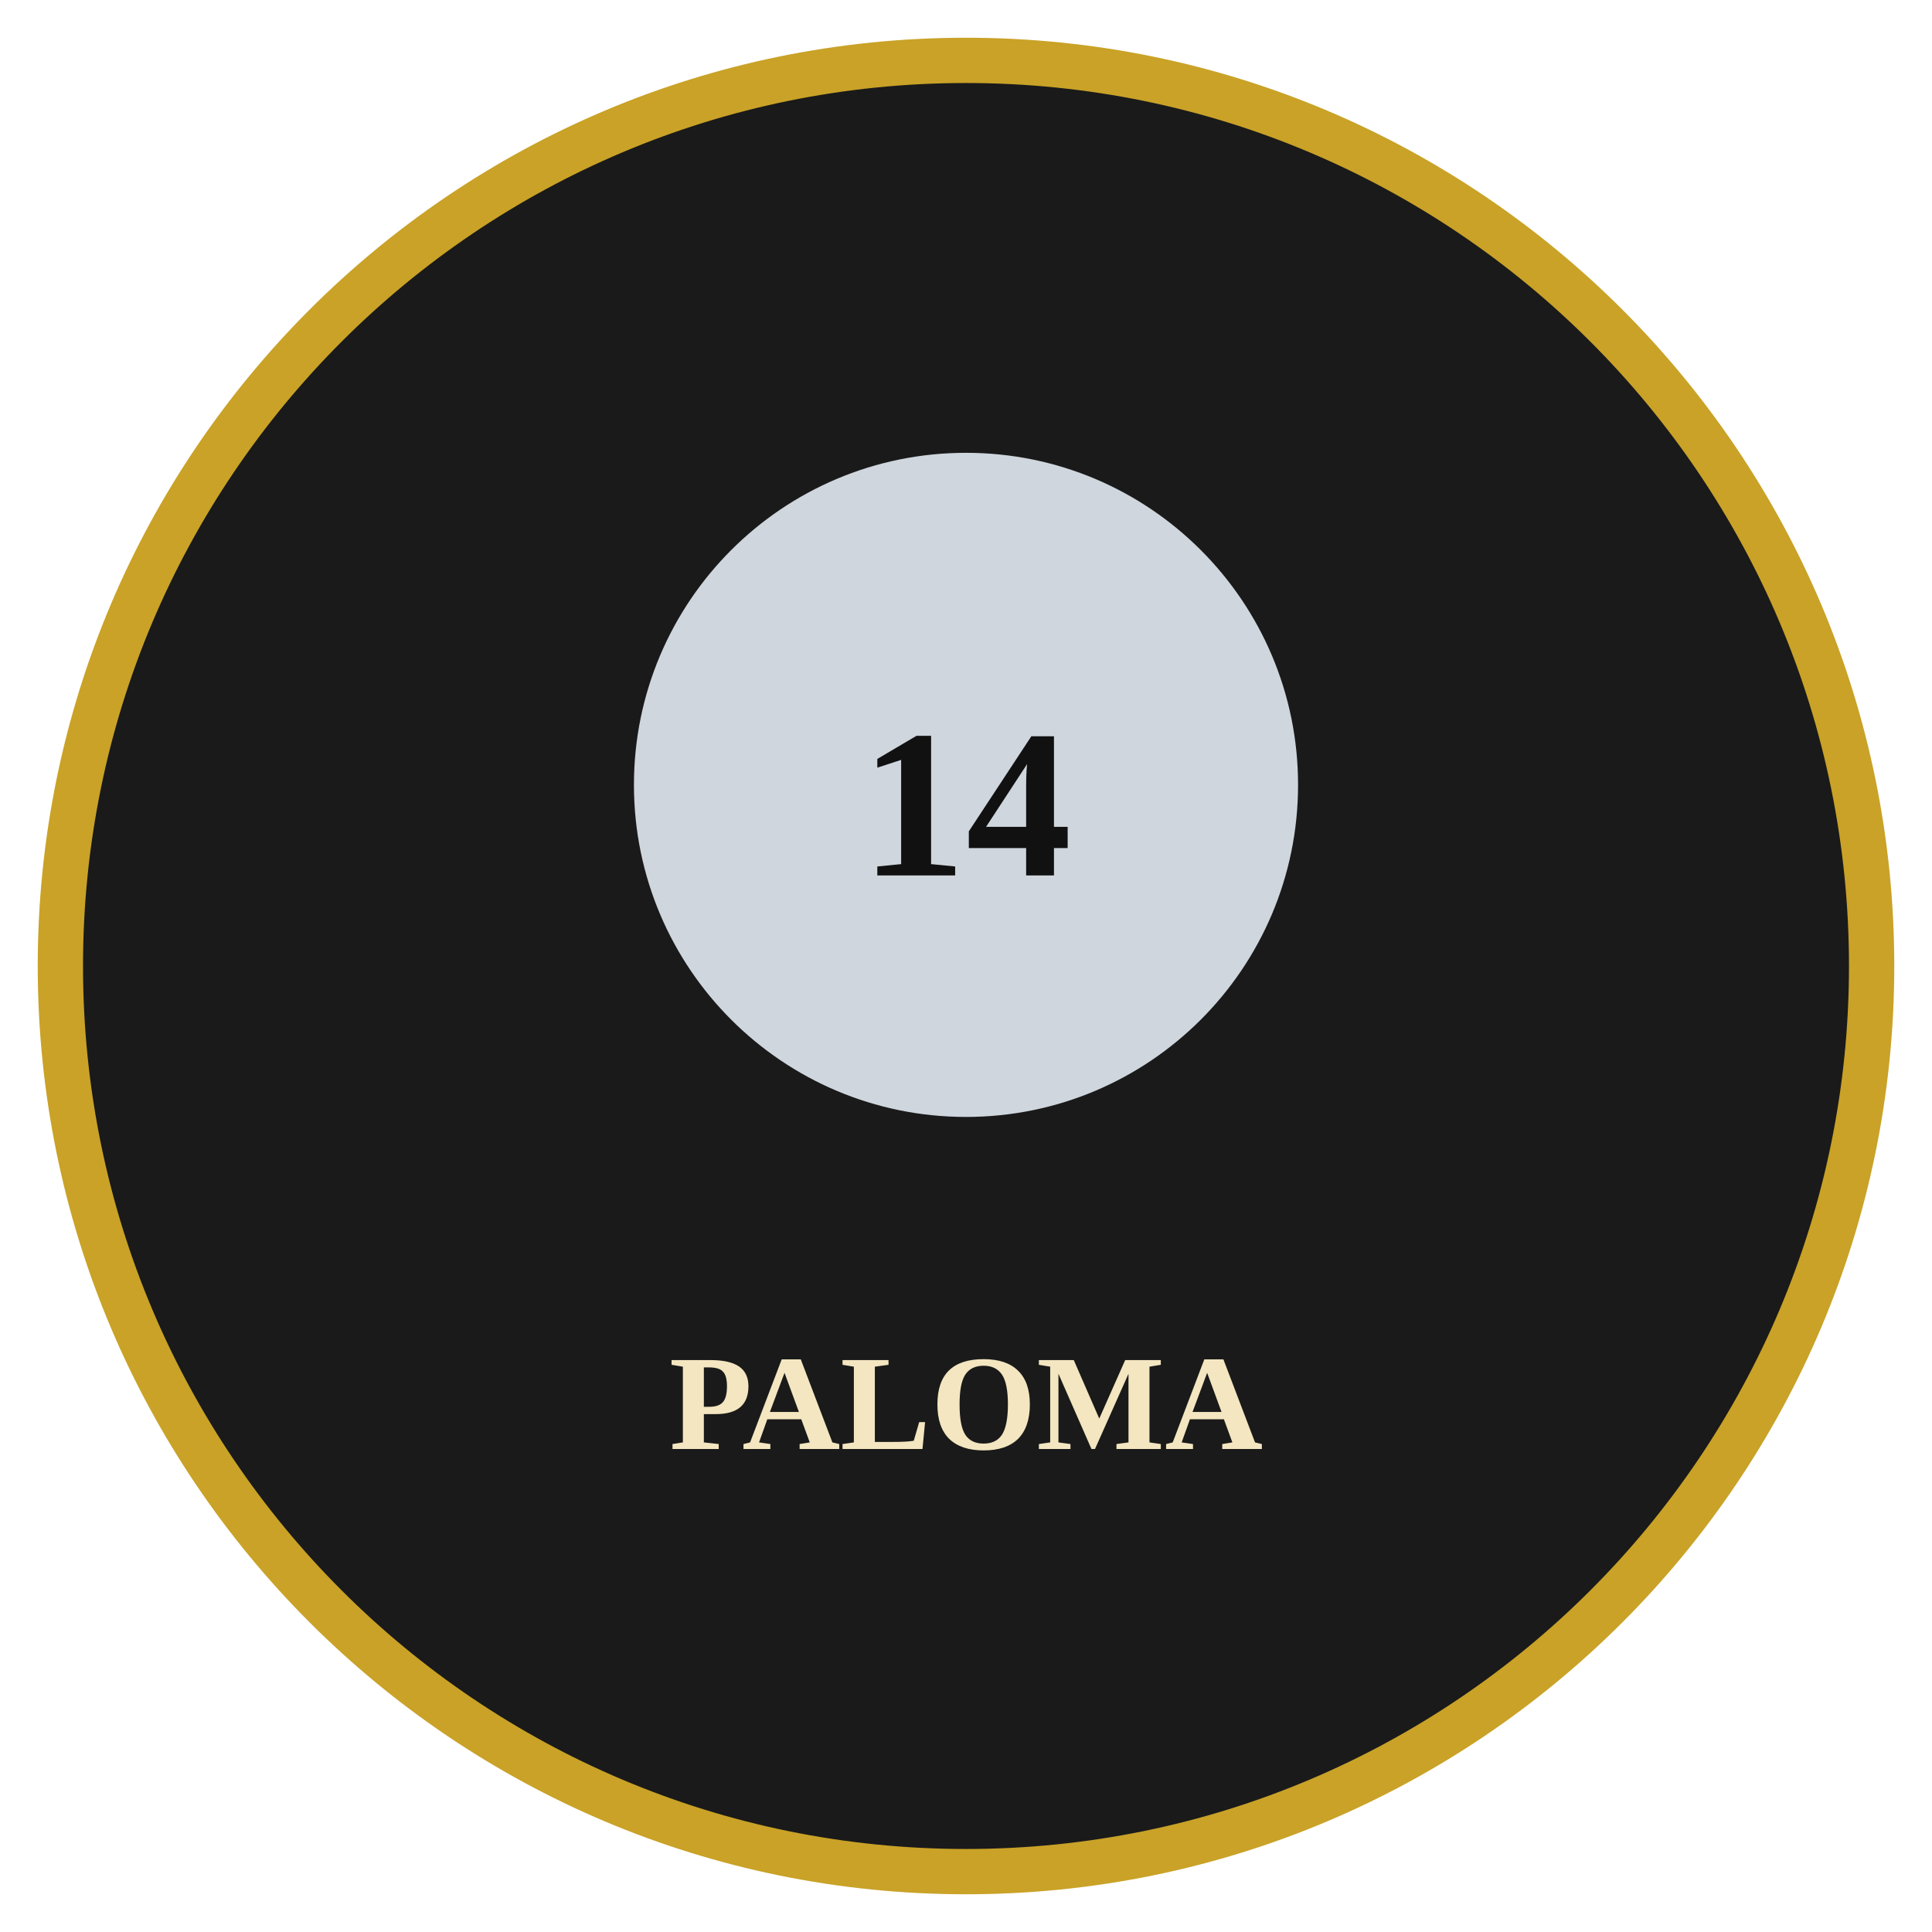
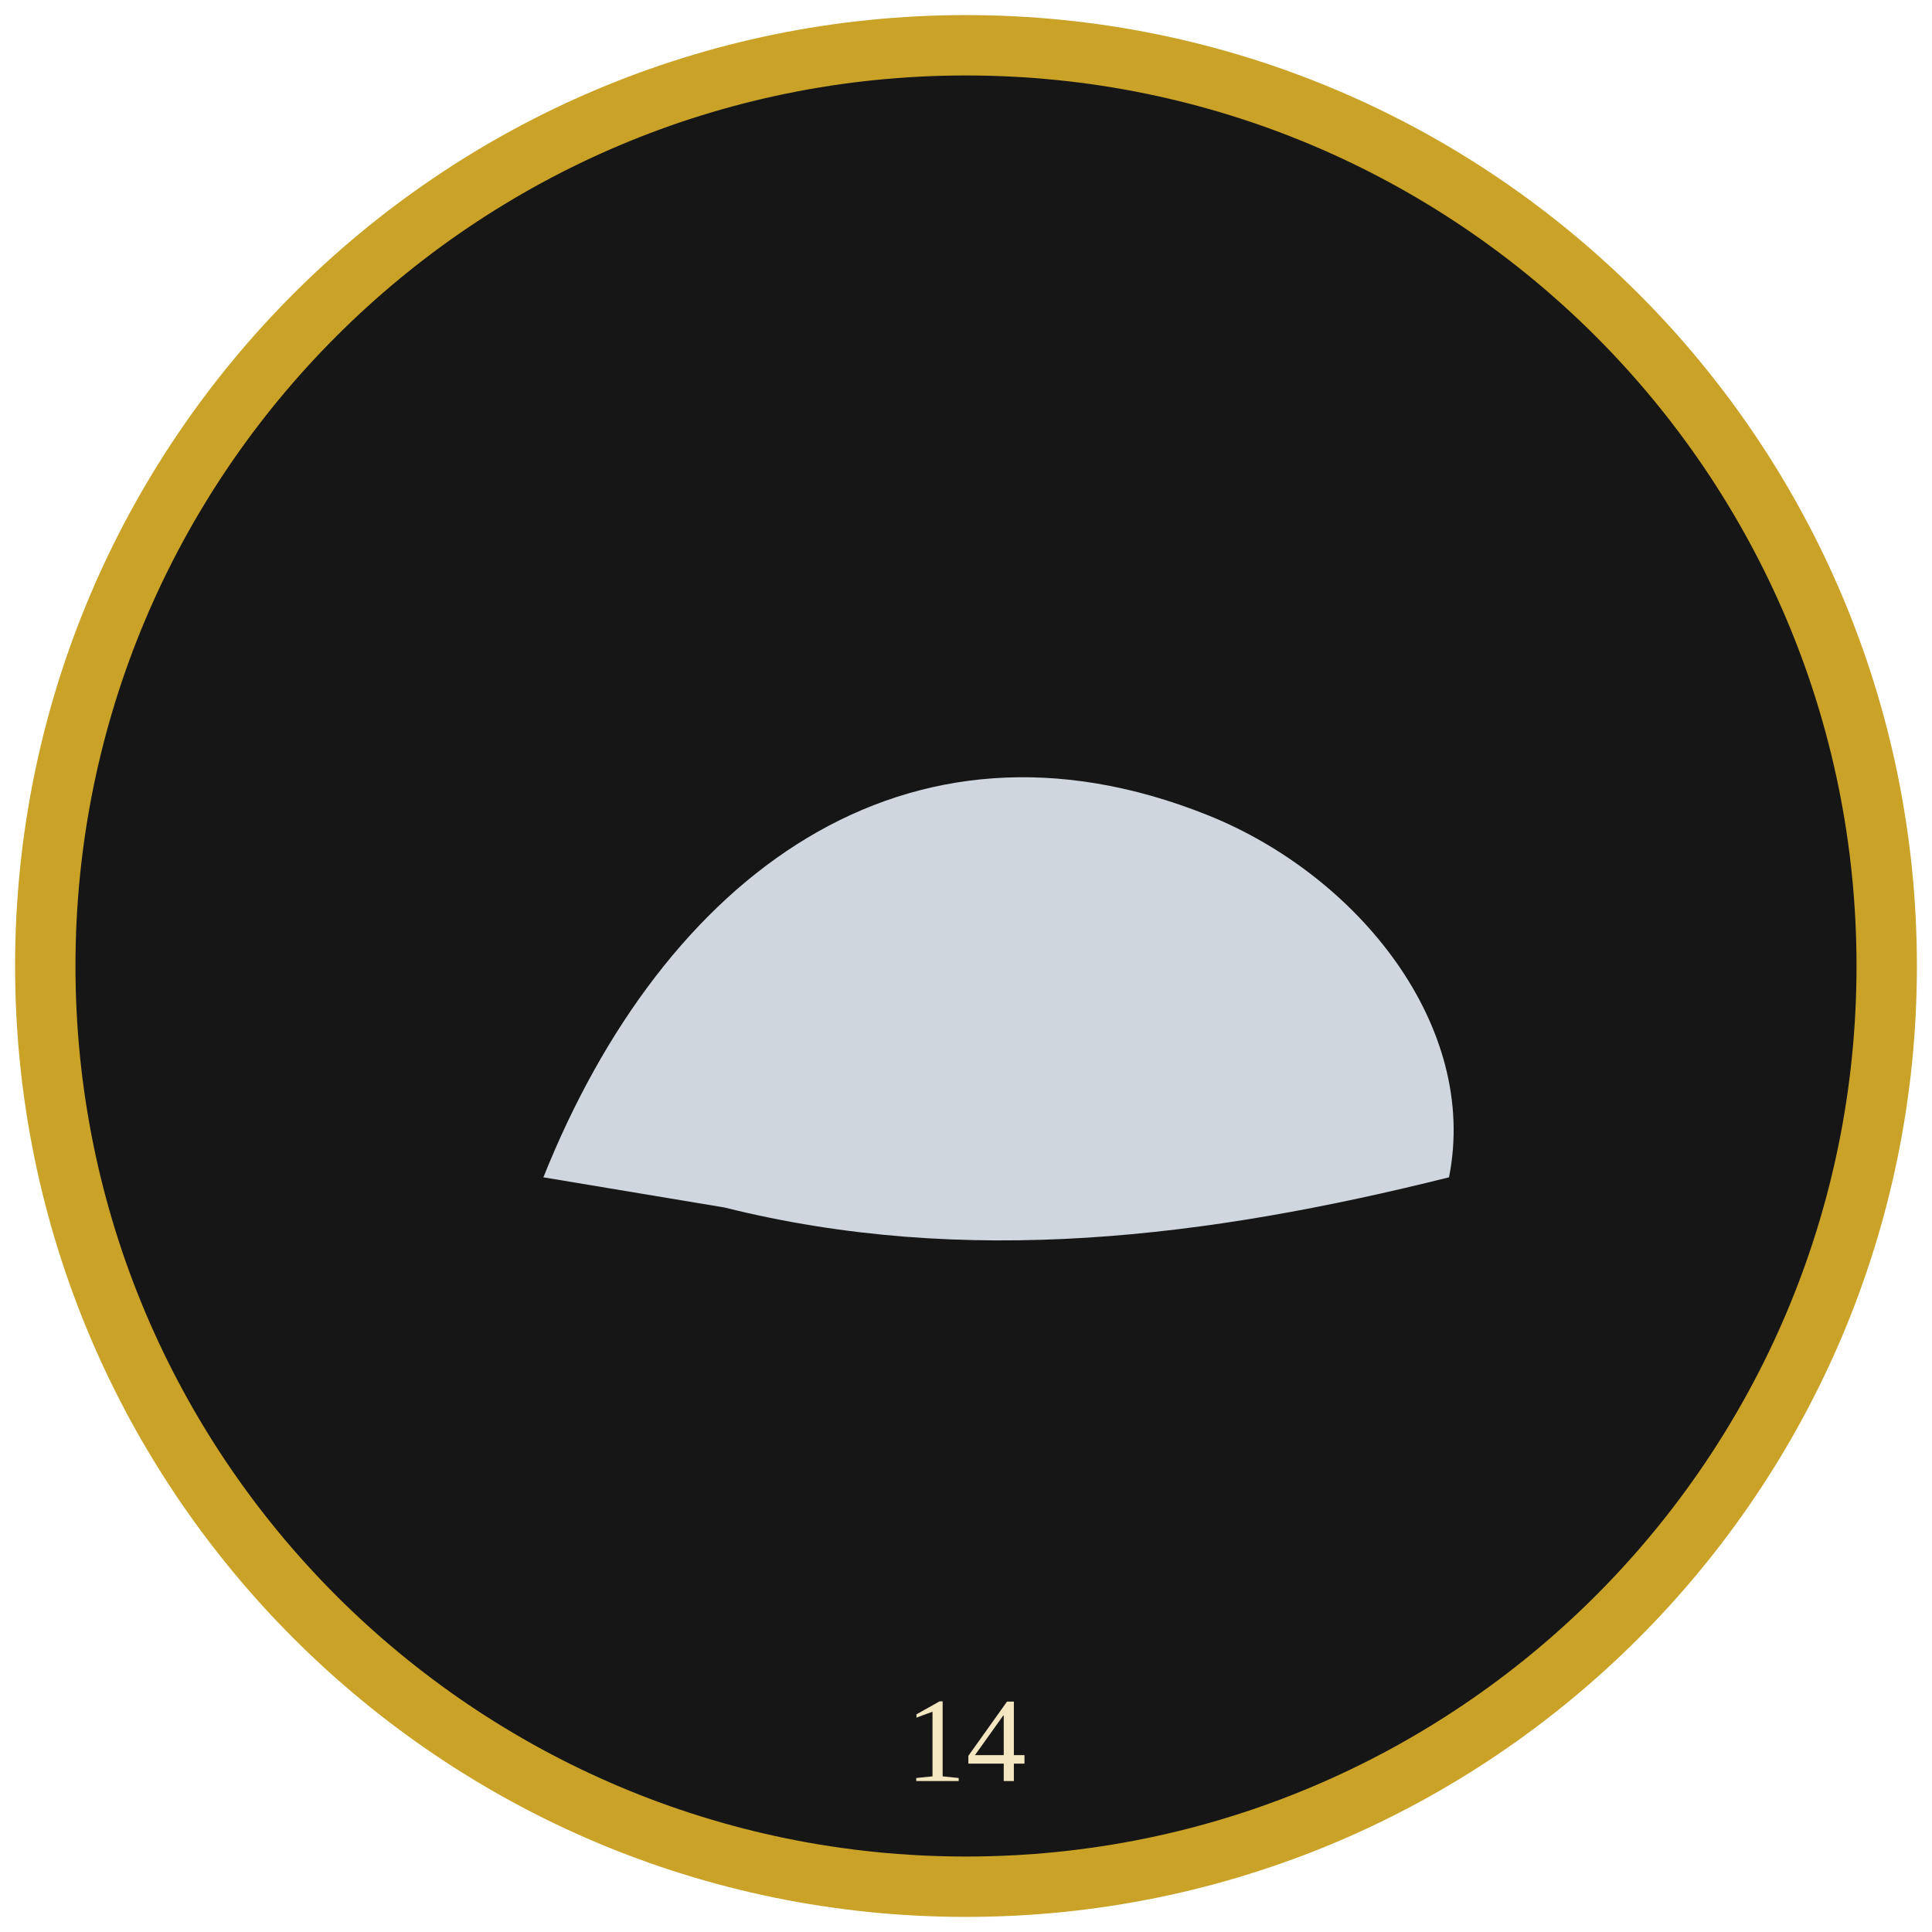
- <svg xmlns="http://www.w3.org/2000/svg" viewBox="0 0 128 128">
-   <circle cx="64" cy="64" r="60" fill="#1a1a1a" stroke="#c9a227" stroke-width="3" />
-   <circle cx="64" cy="52" r="22" fill="#cfd6dd" />
-   <text x="64" y="58" text-anchor="middle" font-size="14" font-weight="800" fill="#111">14</text>
-   <text x="64" y="96" text-anchor="middle" font-size="9" font-weight="700" fill="#f3e6c0">PALOMA</text>
+ <svg xmlns="http://www.w3.org/2000/svg" width="64" height="64" viewBox="0 0 128 128">
+   <circle cx="64" cy="64" r="61" fill="#161616" stroke="#c9a227" stroke-width="4" />
+   <path d="M36 78c8-20 24-32 44-24 10 4 18 14 16 24-16 4-32 6-48 2z" fill="#cfd6dd" />
+   <text x="64" y="118" text-anchor="middle" font-size="8" fill="#f3e6c0">14</text>
</svg>
